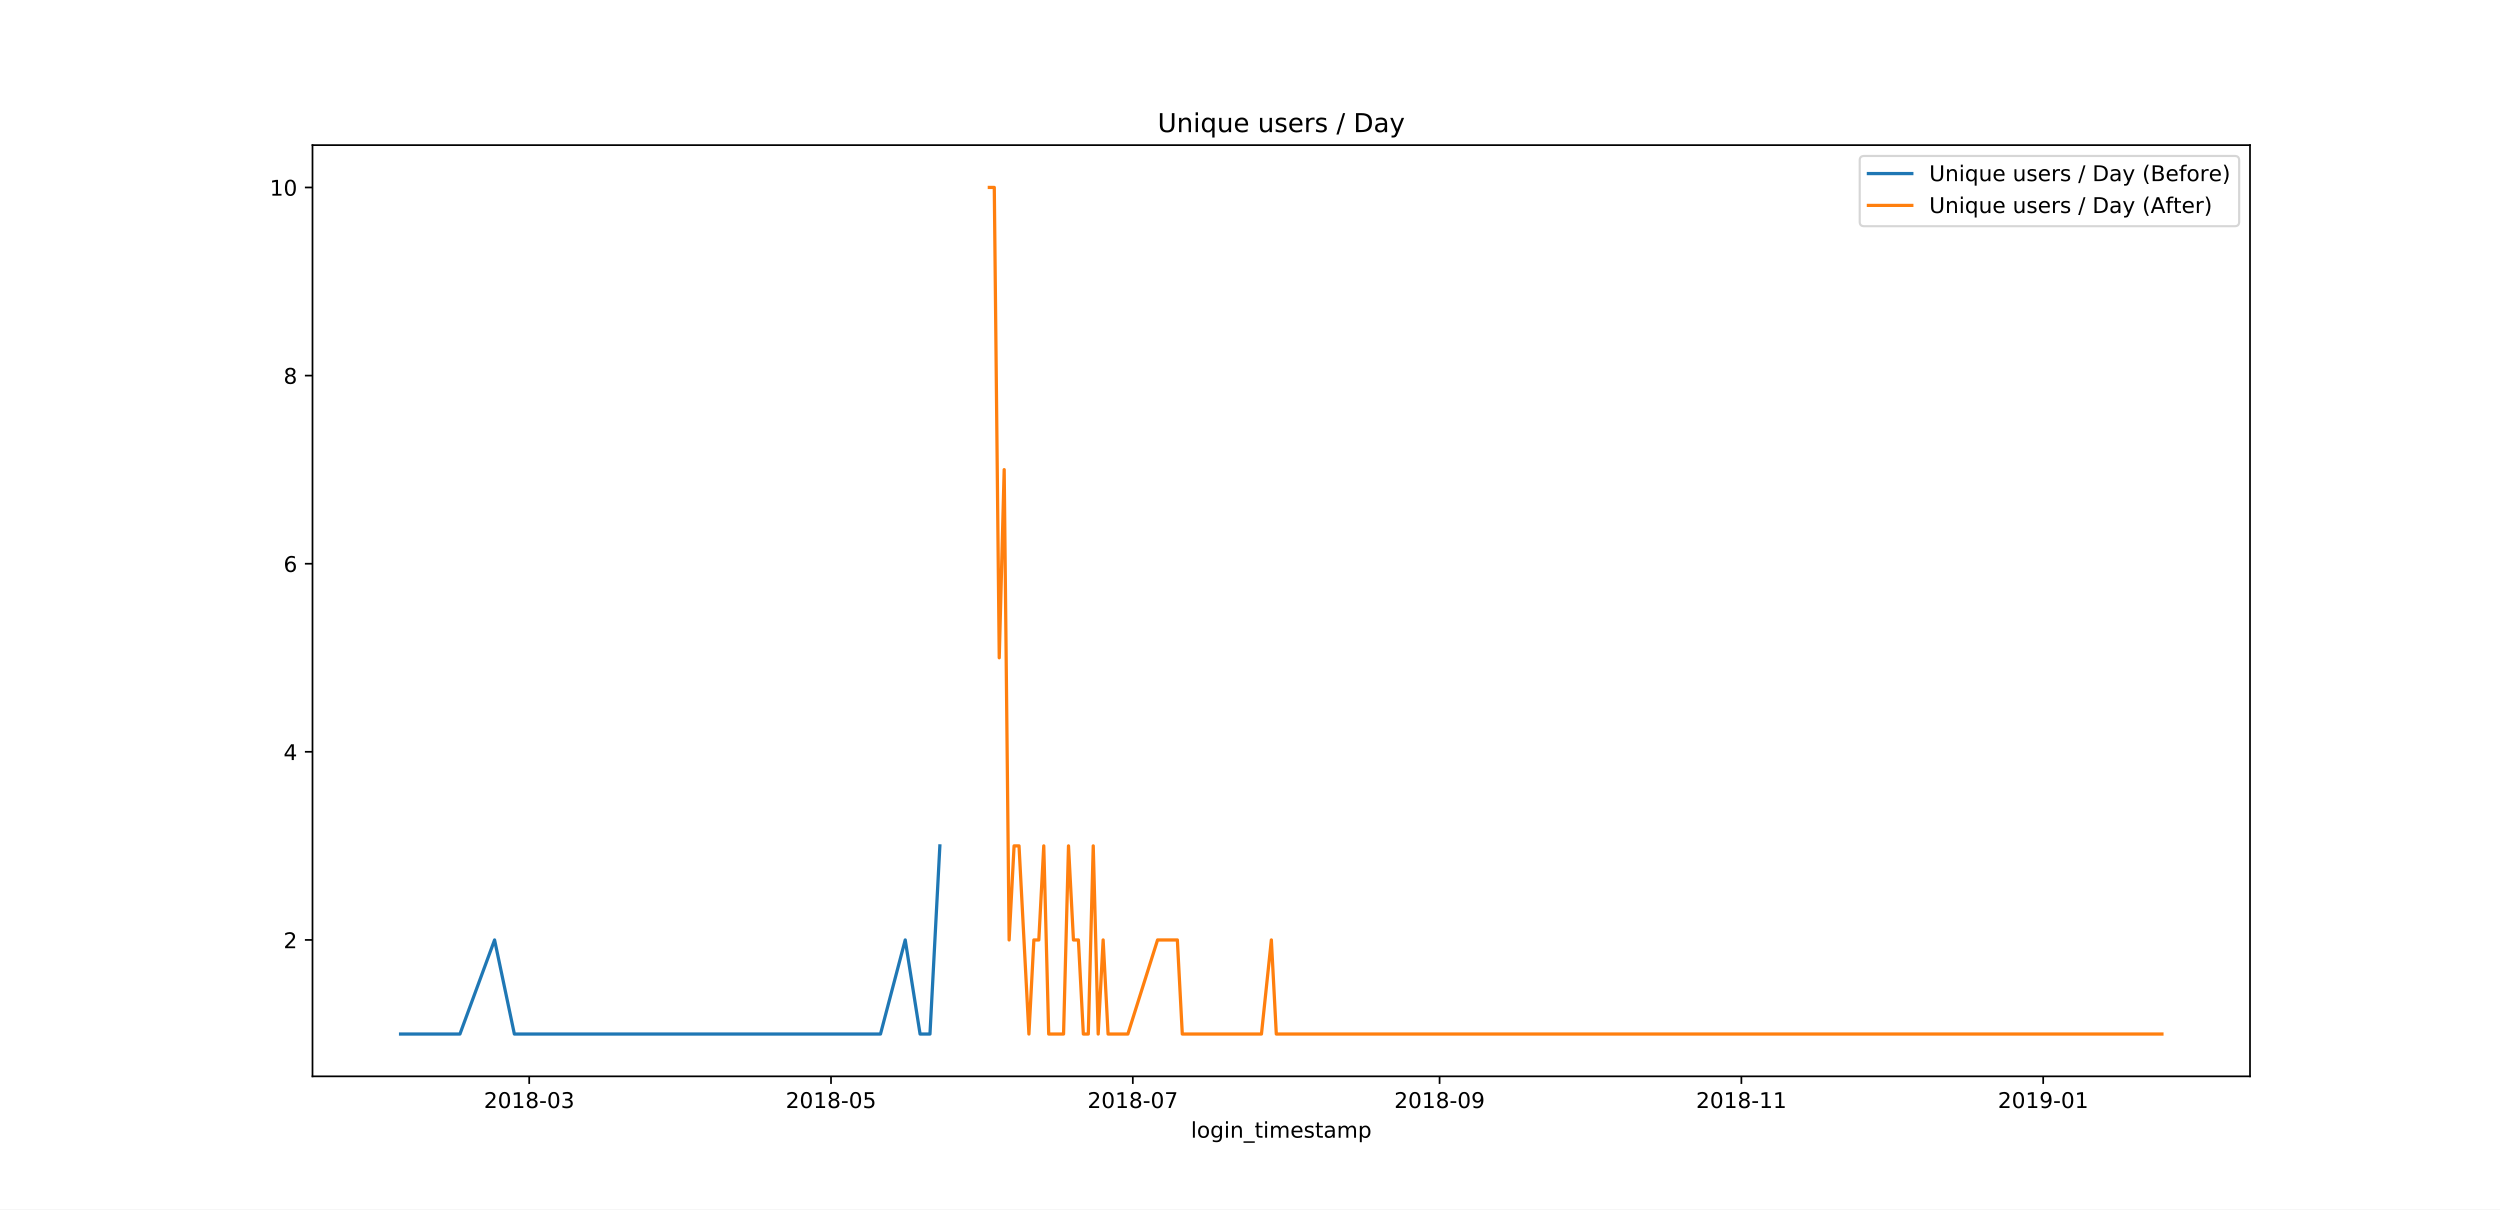
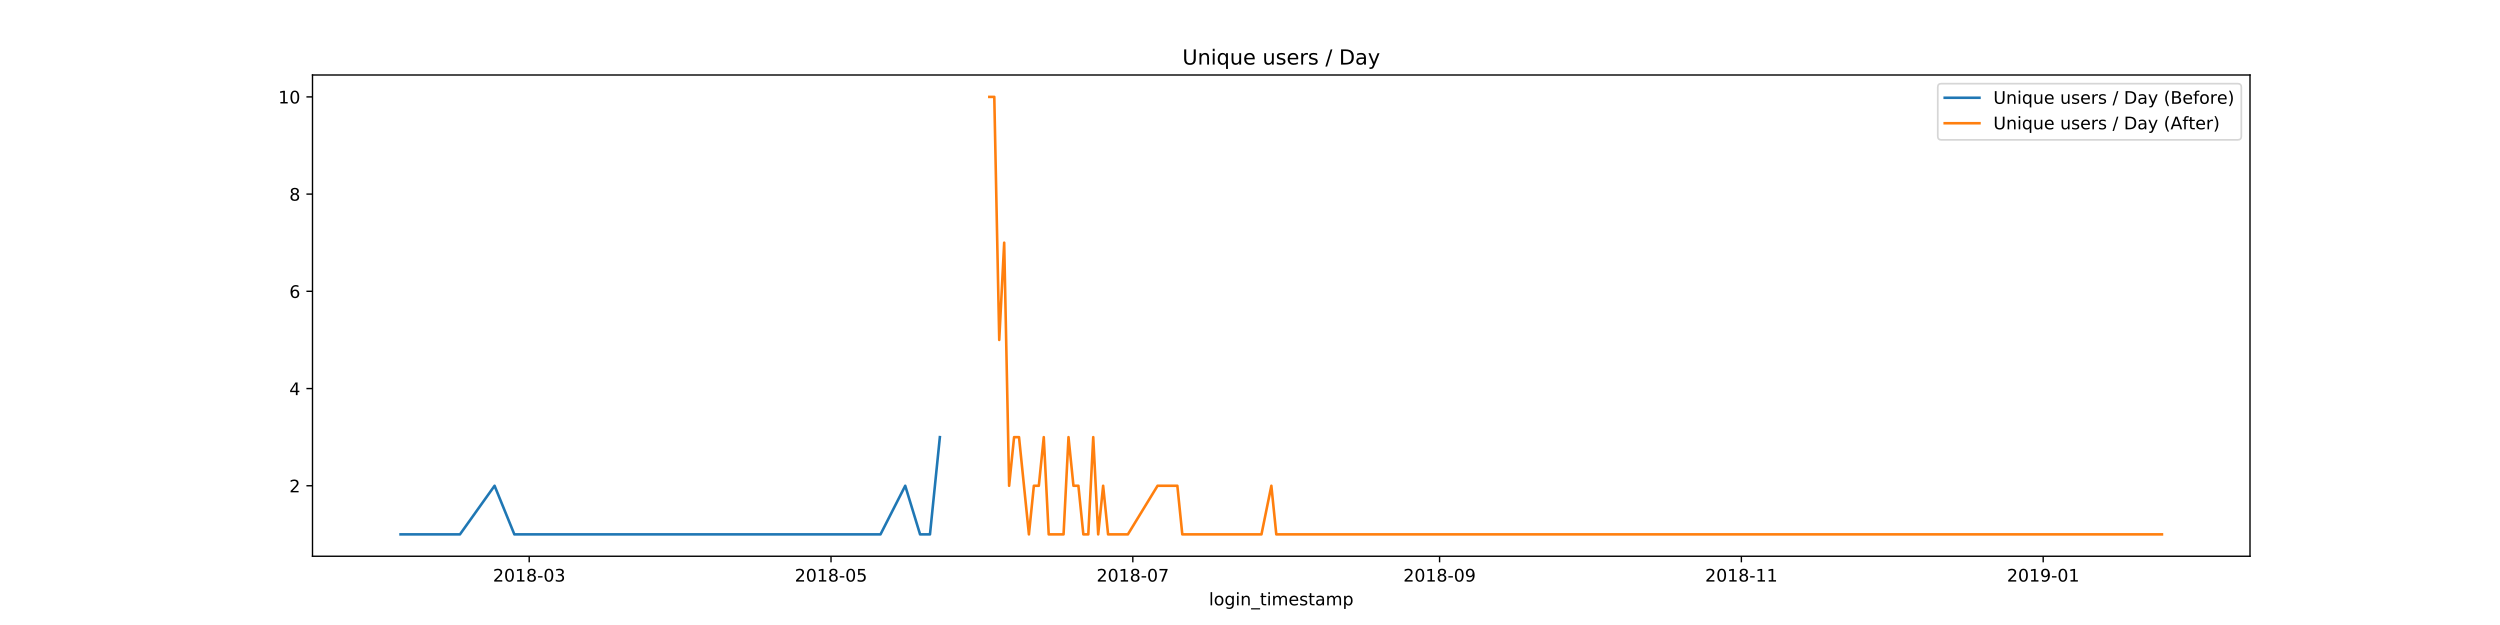
- <svg xmlns="http://www.w3.org/2000/svg" xmlns:xlink="http://www.w3.org/1999/xlink" height="557.28pt" version="1.1" viewBox="0 0 1152 557.28" width="1152pt">
+ <svg xmlns="http://www.w3.org/2000/svg" xmlns:xlink="http://www.w3.org/1999/xlink" height="360pt" version="1.1" viewBox="0 0 1440 360" width="1440pt">
  <defs>
    <style type="text/css">
*{stroke-linecap:butt;stroke-linejoin:round;white-space:pre;}
  </style>
  </defs>
  <g id="figure_1">
    <g id="patch_1">
-       <path d="M 0 557.28  L 1152 557.28  L 1152 0  L 0 0  z " style="fill:#ffffff;" />
+       <path d="M 0 360  L 1440 360  L 1440 0  L 0 0  z " style="fill:#ffffff;" />
    </g>
    <g id="axes_1">
      <g id="patch_2">
-         <path d="M 144 495.979  L 1036.8 495.979  L 1036.8 66.874  L 144 66.874  z " style="fill:#ffffff;" />
+         <path d="M 180 320.4  L 1296 320.4  L 1296 43.2  L 180 43.2  z " style="fill:#ffffff;" />
      </g>
      <g id="matplotlib.axis_1">
        <g id="xtick_1">
          <g id="line2d_1">
            <defs>
-               <path d="M 0 0  L 0 3.5  " id="m19e0712c9b" style="stroke:#000000;stroke-width:0.8;" />
-             </defs>
-             <g>
-               <use style="stroke:#000000;stroke-width:0.8;" x="243.859" xlink:href="#m19e0712c9b" y="495.979" />
+               <path d="M 0 0  L 0 3.5  " id="mcb84974a6f" style="stroke:#000000;stroke-width:0.8;" />
+             </defs>
+             <g>
+               <use style="stroke:#000000;stroke-width:0.8;" x="304.823" xlink:href="#mcb84974a6f" y="320.4" />
            </g>
          </g>
          <g id="text_1">
            <defs>
              <path d="M 19.188 8.297  L 53.609 8.297  L 53.609 0  L 7.328 0  L 7.328 8.297  Q 12.938 14.109 22.625 23.891  Q 32.328 33.688 34.812 36.531  Q 39.547 41.844 41.422 45.531  Q 43.312 49.219 43.312 52.781  Q 43.312 58.594 39.234 62.25  Q 35.156 65.922 28.609 65.922  Q 23.969 65.922 18.812 64.312  Q 13.672 62.703 7.812 59.422  L 7.812 69.391  Q 13.766 71.781 18.938 73  Q 24.125 74.219 28.422 74.219  Q 39.75 74.219 46.484 68.547  Q 53.219 62.891 53.219 53.422  Q 53.219 48.922 51.531 44.891  Q 49.859 40.875 45.406 35.406  Q 44.188 33.984 37.641 27.219  Q 31.109 20.453 19.188 8.297  z " id="DejaVuSans-50" />
              <path d="M 31.781 66.406  Q 24.172 66.406 20.328 58.906  Q 16.5 51.422 16.5 36.375  Q 16.5 21.391 20.328 13.891  Q 24.172 6.391 31.781 6.391  Q 39.453 6.391 43.281 13.891  Q 47.125 21.391 47.125 36.375  Q 47.125 51.422 43.281 58.906  Q 39.453 66.406 31.781 66.406  z M 31.781 74.219  Q 44.047 74.219 50.516 64.516  Q 56.984 54.828 56.984 36.375  Q 56.984 17.969 50.516 8.266  Q 44.047 -1.422 31.781 -1.422  Q 19.531 -1.422 13.062 8.266  Q 6.594 17.969 6.594 36.375  Q 6.594 54.828 13.062 64.516  Q 19.531 74.219 31.781 74.219  z " id="DejaVuSans-48" />
              <path d="M 12.406 8.297  L 28.516 8.297  L 28.516 63.922  L 10.984 60.406  L 10.984 69.391  L 28.422 72.906  L 38.281 72.906  L 38.281 8.297  L 54.391 8.297  L 54.391 0  L 12.406 0  z " id="DejaVuSans-49" />
              <path d="M 31.781 34.625  Q 24.75 34.625 20.719 30.859  Q 16.703 27.094 16.703 20.516  Q 16.703 13.922 20.719 10.156  Q 24.75 6.391 31.781 6.391  Q 38.812 6.391 42.859 10.172  Q 46.922 13.969 46.922 20.516  Q 46.922 27.094 42.891 30.859  Q 38.875 34.625 31.781 34.625  z M 21.922 38.812  Q 15.578 40.375 12.031 44.719  Q 8.5 49.078 8.5 55.328  Q 8.5 64.062 14.719 69.141  Q 20.953 74.219 31.781 74.219  Q 42.672 74.219 48.875 69.141  Q 55.078 64.062 55.078 55.328  Q 55.078 49.078 51.531 44.719  Q 48 40.375 41.703 38.812  Q 48.828 37.156 52.797 32.312  Q 56.781 27.484 56.781 20.516  Q 56.781 9.906 50.312 4.234  Q 43.844 -1.422 31.781 -1.422  Q 19.734 -1.422 13.25 4.234  Q 6.781 9.906 6.781 20.516  Q 6.781 27.484 10.781 32.312  Q 14.797 37.156 21.922 38.812  z M 18.312 54.391  Q 18.312 48.734 21.844 45.562  Q 25.391 42.391 31.781 42.391  Q 38.141 42.391 41.719 45.562  Q 45.312 48.734 45.312 54.391  Q 45.312 60.062 41.719 63.234  Q 38.141 66.406 31.781 66.406  Q 25.391 66.406 21.844 63.234  Q 18.312 60.062 18.312 54.391  z " id="DejaVuSans-56" />
              <path d="M 4.891 31.391  L 31.203 31.391  L 31.203 23.391  L 4.891 23.391  z " id="DejaVuSans-45" />
              <path d="M 40.578 39.312  Q 47.656 37.797 51.625 33  Q 55.609 28.219 55.609 21.188  Q 55.609 10.406 48.188 4.484  Q 40.766 -1.422 27.094 -1.422  Q 22.516 -1.422 17.656 -0.516  Q 12.797 0.391 7.625 2.203  L 7.625 11.719  Q 11.719 9.328 16.594 8.109  Q 21.484 6.891 26.812 6.891  Q 36.078 6.891 40.938 10.547  Q 45.797 14.203 45.797 21.188  Q 45.797 27.641 41.281 31.266  Q 36.766 34.906 28.719 34.906  L 20.219 34.906  L 20.219 43.016  L 29.109 43.016  Q 36.375 43.016 40.234 45.922  Q 44.094 48.828 44.094 54.297  Q 44.094 59.906 40.109 62.906  Q 36.141 65.922 28.719 65.922  Q 24.656 65.922 20.016 65.031  Q 15.375 64.156 9.812 62.312  L 9.812 71.094  Q 15.438 72.656 20.344 73.438  Q 25.25 74.219 29.594 74.219  Q 40.828 74.219 47.359 69.109  Q 53.906 64.016 53.906 55.328  Q 53.906 49.266 50.438 45.094  Q 46.969 40.922 40.578 39.312  z " id="DejaVuSans-51" />
            </defs>
-             <g transform="translate(222.9672 510.5776)scale(0.1 -0.1)">
+             <g transform="translate(283.9319 334.9984)scale(0.1 -0.1)">
              <use xlink:href="#DejaVuSans-50" />
              <use x="63.623" xlink:href="#DejaVuSans-48" />
              <use x="127.246" xlink:href="#DejaVuSans-49" />
              <use x="190.869" xlink:href="#DejaVuSans-56" />
              <use x="254.492" xlink:href="#DejaVuSans-45" />
              <use x="290.576" xlink:href="#DejaVuSans-48" />
              <use x="354.199" xlink:href="#DejaVuSans-51" />
            </g>
          </g>
        </g>
        <g id="xtick_2">
          <g id="line2d_2">
            <g>
-               <use style="stroke:#000000;stroke-width:0.8;" x="382.931" xlink:href="#m19e0712c9b" y="495.979" />
+               <use style="stroke:#000000;stroke-width:0.8;" x="478.664" xlink:href="#mcb84974a6f" y="320.4" />
            </g>
          </g>
          <g id="text_2">
            <defs>
              <path d="M 10.797 72.906  L 49.516 72.906  L 49.516 64.594  L 19.828 64.594  L 19.828 46.734  Q 21.969 47.469 24.109 47.828  Q 26.266 48.188 28.422 48.188  Q 40.625 48.188 47.75 41.5  Q 54.891 34.812 54.891 23.391  Q 54.891 11.625 47.562 5.094  Q 40.234 -1.422 26.906 -1.422  Q 22.312 -1.422 17.547 -0.641  Q 12.797 0.141 7.719 1.703  L 7.719 11.625  Q 12.109 9.234 16.797 8.062  Q 21.484 6.891 26.703 6.891  Q 35.156 6.891 40.078 11.328  Q 45.016 15.766 45.016 23.391  Q 45.016 31 40.078 35.438  Q 35.156 39.891 26.703 39.891  Q 22.75 39.891 18.812 39.016  Q 14.891 38.141 10.797 36.281  z " id="DejaVuSans-53" />
            </defs>
-             <g transform="translate(362.0397 510.5776)scale(0.1 -0.1)">
+             <g transform="translate(457.7725 334.9984)scale(0.1 -0.1)">
              <use xlink:href="#DejaVuSans-50" />
              <use x="63.623" xlink:href="#DejaVuSans-48" />
              <use x="127.246" xlink:href="#DejaVuSans-49" />
              <use x="190.869" xlink:href="#DejaVuSans-56" />
              <use x="254.492" xlink:href="#DejaVuSans-45" />
              <use x="290.576" xlink:href="#DejaVuSans-48" />
              <use x="354.199" xlink:href="#DejaVuSans-53" />
            </g>
          </g>
        </g>
        <g id="xtick_3">
          <g id="line2d_3">
            <g>
-               <use style="stroke:#000000;stroke-width:0.8;" x="522.004" xlink:href="#m19e0712c9b" y="495.979" />
+               <use style="stroke:#000000;stroke-width:0.8;" x="652.505" xlink:href="#mcb84974a6f" y="320.4" />
            </g>
          </g>
          <g id="text_3">
            <defs>
              <path d="M 8.203 72.906  L 55.078 72.906  L 55.078 68.703  L 28.609 0  L 18.312 0  L 43.219 64.594  L 8.203 64.594  z " id="DejaVuSans-55" />
            </defs>
-             <g transform="translate(501.1123 510.5776)scale(0.1 -0.1)">
+             <g transform="translate(631.6132 334.9984)scale(0.1 -0.1)">
              <use xlink:href="#DejaVuSans-50" />
              <use x="63.623" xlink:href="#DejaVuSans-48" />
              <use x="127.246" xlink:href="#DejaVuSans-49" />
              <use x="190.869" xlink:href="#DejaVuSans-56" />
              <use x="254.492" xlink:href="#DejaVuSans-45" />
              <use x="290.576" xlink:href="#DejaVuSans-48" />
              <use x="354.199" xlink:href="#DejaVuSans-55" />
            </g>
          </g>
        </g>
        <g id="xtick_4">
          <g id="line2d_4">
            <g>
-               <use style="stroke:#000000;stroke-width:0.8;" x="663.356" xlink:href="#m19e0712c9b" y="495.979" />
+               <use style="stroke:#000000;stroke-width:0.8;" x="829.195" xlink:href="#mcb84974a6f" y="320.4" />
            </g>
          </g>
          <g id="text_4">
            <defs>
              <path d="M 10.984 1.516  L 10.984 10.5  Q 14.703 8.734 18.5 7.812  Q 22.312 6.891 25.984 6.891  Q 35.75 6.891 40.891 13.453  Q 46.047 20.016 46.781 33.406  Q 43.953 29.203 39.594 26.953  Q 35.25 24.703 29.984 24.703  Q 19.047 24.703 12.672 31.312  Q 6.297 37.938 6.297 49.422  Q 6.297 60.641 12.938 67.422  Q 19.578 74.219 30.609 74.219  Q 43.266 74.219 49.922 64.516  Q 56.594 54.828 56.594 36.375  Q 56.594 19.141 48.406 8.859  Q 40.234 -1.422 26.422 -1.422  Q 22.703 -1.422 18.891 -0.688  Q 15.094 0.047 10.984 1.516  z M 30.609 32.422  Q 37.25 32.422 41.125 36.953  Q 45.016 41.5 45.016 49.422  Q 45.016 57.281 41.125 61.844  Q 37.25 66.406 30.609 66.406  Q 23.969 66.406 20.094 61.844  Q 16.219 57.281 16.219 49.422  Q 16.219 41.5 20.094 36.953  Q 23.969 32.422 30.609 32.422  z " id="DejaVuSans-57" />
            </defs>
-             <g transform="translate(642.4647 510.5776)scale(0.1 -0.1)">
+             <g transform="translate(808.3037 334.9984)scale(0.1 -0.1)">
              <use xlink:href="#DejaVuSans-50" />
              <use x="63.623" xlink:href="#DejaVuSans-48" />
              <use x="127.246" xlink:href="#DejaVuSans-49" />
              <use x="190.869" xlink:href="#DejaVuSans-56" />
              <use x="254.492" xlink:href="#DejaVuSans-45" />
              <use x="290.576" xlink:href="#DejaVuSans-48" />
              <use x="354.199" xlink:href="#DejaVuSans-57" />
            </g>
          </g>
        </g>
        <g id="xtick_5">
          <g id="line2d_5">
            <g>
-               <use style="stroke:#000000;stroke-width:0.8;" x="802.429" xlink:href="#m19e0712c9b" y="495.979" />
+               <use style="stroke:#000000;stroke-width:0.8;" x="1003.036" xlink:href="#mcb84974a6f" y="320.4" />
            </g>
          </g>
          <g id="text_5">
-             <g transform="translate(781.5372 510.5776)scale(0.1 -0.1)">
+             <g transform="translate(982.1443 334.9984)scale(0.1 -0.1)">
              <use xlink:href="#DejaVuSans-50" />
              <use x="63.623" xlink:href="#DejaVuSans-48" />
              <use x="127.246" xlink:href="#DejaVuSans-49" />
              <use x="190.869" xlink:href="#DejaVuSans-56" />
              <use x="254.492" xlink:href="#DejaVuSans-45" />
              <use x="290.576" xlink:href="#DejaVuSans-49" />
              <use x="354.199" xlink:href="#DejaVuSans-49" />
            </g>
          </g>
        </g>
        <g id="xtick_6">
          <g id="line2d_6">
            <g>
-               <use style="stroke:#000000;stroke-width:0.8;" x="941.501" xlink:href="#m19e0712c9b" y="495.979" />
+               <use style="stroke:#000000;stroke-width:0.8;" x="1176.876" xlink:href="#mcb84974a6f" y="320.4" />
            </g>
          </g>
          <g id="text_6">
-             <g transform="translate(920.6097 510.5776)scale(0.1 -0.1)">
+             <g transform="translate(1155.985 334.9984)scale(0.1 -0.1)">
              <use xlink:href="#DejaVuSans-50" />
              <use x="63.623" xlink:href="#DejaVuSans-48" />
              <use x="127.246" xlink:href="#DejaVuSans-49" />
              <use x="190.869" xlink:href="#DejaVuSans-57" />
              <use x="254.492" xlink:href="#DejaVuSans-45" />
              <use x="290.576" xlink:href="#DejaVuSans-48" />
              <use x="354.199" xlink:href="#DejaVuSans-49" />
            </g>
          </g>
        </g>
        <g id="text_7">
          <defs>
            <path d="M 9.422 75.984  L 18.406 75.984  L 18.406 0  L 9.422 0  z " id="DejaVuSans-108" />
            <path d="M 30.609 48.391  Q 23.391 48.391 19.188 42.75  Q 14.984 37.109 14.984 27.297  Q 14.984 17.484 19.156 11.844  Q 23.344 6.203 30.609 6.203  Q 37.797 6.203 41.984 11.859  Q 46.188 17.531 46.188 27.297  Q 46.188 37.016 41.984 42.703  Q 37.797 48.391 30.609 48.391  z M 30.609 56  Q 42.328 56 49.016 48.375  Q 55.719 40.766 55.719 27.297  Q 55.719 13.875 49.016 6.219  Q 42.328 -1.422 30.609 -1.422  Q 18.844 -1.422 12.172 6.219  Q 5.516 13.875 5.516 27.297  Q 5.516 40.766 12.172 48.375  Q 18.844 56 30.609 56  z " id="DejaVuSans-111" />
            <path d="M 45.406 27.984  Q 45.406 37.75 41.375 43.109  Q 37.359 48.484 30.078 48.484  Q 22.859 48.484 18.828 43.109  Q 14.797 37.75 14.797 27.984  Q 14.797 18.266 18.828 12.891  Q 22.859 7.516 30.078 7.516  Q 37.359 7.516 41.375 12.891  Q 45.406 18.266 45.406 27.984  z M 54.391 6.781  Q 54.391 -7.172 48.188 -13.984  Q 42 -20.797 29.203 -20.797  Q 24.469 -20.797 20.266 -20.094  Q 16.062 -19.391 12.109 -17.922  L 12.109 -9.188  Q 16.062 -11.328 19.922 -12.344  Q 23.781 -13.375 27.781 -13.375  Q 36.625 -13.375 41.016 -8.766  Q 45.406 -4.156 45.406 5.172  L 45.406 9.625  Q 42.625 4.781 38.281 2.391  Q 33.938 0 27.875 0  Q 17.828 0 11.672 7.656  Q 5.516 15.328 5.516 27.984  Q 5.516 40.672 11.672 48.328  Q 17.828 56 27.875 56  Q 33.938 56 38.281 53.609  Q 42.625 51.219 45.406 46.391  L 45.406 54.688  L 54.391 54.688  z " id="DejaVuSans-103" />
            <path d="M 9.422 54.688  L 18.406 54.688  L 18.406 0  L 9.422 0  z M 9.422 75.984  L 18.406 75.984  L 18.406 64.594  L 9.422 64.594  z " id="DejaVuSans-105" />
            <path d="M 54.891 33.016  L 54.891 0  L 45.906 0  L 45.906 32.719  Q 45.906 40.484 42.875 44.328  Q 39.844 48.188 33.797 48.188  Q 26.516 48.188 22.312 43.547  Q 18.109 38.922 18.109 30.906  L 18.109 0  L 9.078 0  L 9.078 54.688  L 18.109 54.688  L 18.109 46.188  Q 21.344 51.125 25.703 53.562  Q 30.078 56 35.797 56  Q 45.219 56 50.047 50.172  Q 54.891 44.344 54.891 33.016  z " id="DejaVuSans-110" />
            <path d="M 50.984 -16.609  L 50.984 -23.578  L -0.984 -23.578  L -0.984 -16.609  z " id="DejaVuSans-95" />
            <path d="M 18.312 70.219  L 18.312 54.688  L 36.812 54.688  L 36.812 47.703  L 18.312 47.703  L 18.312 18.016  Q 18.312 11.328 20.141 9.422  Q 21.969 7.516 27.594 7.516  L 36.812 7.516  L 36.812 0  L 27.594 0  Q 17.188 0 13.234 3.875  Q 9.281 7.766 9.281 18.016  L 9.281 47.703  L 2.688 47.703  L 2.688 54.688  L 9.281 54.688  L 9.281 70.219  z " id="DejaVuSans-116" />
            <path d="M 52 44.188  Q 55.375 50.25 60.062 53.125  Q 64.75 56 71.094 56  Q 79.641 56 84.281 50.016  Q 88.922 44.047 88.922 33.016  L 88.922 0  L 79.891 0  L 79.891 32.719  Q 79.891 40.578 77.094 44.375  Q 74.312 48.188 68.609 48.188  Q 61.625 48.188 57.562 43.547  Q 53.516 38.922 53.516 30.906  L 53.516 0  L 44.484 0  L 44.484 32.719  Q 44.484 40.625 41.703 44.406  Q 38.922 48.188 33.109 48.188  Q 26.219 48.188 22.156 43.531  Q 18.109 38.875 18.109 30.906  L 18.109 0  L 9.078 0  L 9.078 54.688  L 18.109 54.688  L 18.109 46.188  Q 21.188 51.219 25.484 53.609  Q 29.781 56 35.688 56  Q 41.656 56 45.828 52.969  Q 50 49.953 52 44.188  z " id="DejaVuSans-109" />
            <path d="M 56.203 29.594  L 56.203 25.203  L 14.891 25.203  Q 15.484 15.922 20.484 11.062  Q 25.484 6.203 34.422 6.203  Q 39.594 6.203 44.453 7.469  Q 49.312 8.734 54.109 11.281  L 54.109 2.781  Q 49.266 0.734 44.188 -0.344  Q 39.109 -1.422 33.891 -1.422  Q 20.797 -1.422 13.156 6.188  Q 5.516 13.812 5.516 26.812  Q 5.516 40.234 12.766 48.109  Q 20.016 56 32.328 56  Q 43.359 56 49.781 48.891  Q 56.203 41.797 56.203 29.594  z M 47.219 32.234  Q 47.125 39.594 43.094 43.984  Q 39.062 48.391 32.422 48.391  Q 24.906 48.391 20.391 44.141  Q 15.875 39.891 15.188 32.172  z " id="DejaVuSans-101" />
            <path d="M 44.281 53.078  L 44.281 44.578  Q 40.484 46.531 36.375 47.5  Q 32.281 48.484 27.875 48.484  Q 21.188 48.484 17.844 46.438  Q 14.5 44.391 14.5 40.281  Q 14.5 37.156 16.891 35.375  Q 19.281 33.594 26.516 31.984  L 29.594 31.297  Q 39.156 29.25 43.188 25.516  Q 47.219 21.781 47.219 15.094  Q 47.219 7.469 41.188 3.016  Q 35.156 -1.422 24.609 -1.422  Q 20.219 -1.422 15.453 -0.562  Q 10.688 0.297 5.422 2  L 5.422 11.281  Q 10.406 8.688 15.234 7.391  Q 20.062 6.109 24.812 6.109  Q 31.156 6.109 34.562 8.281  Q 37.984 10.453 37.984 14.406  Q 37.984 18.062 35.516 20.016  Q 33.062 21.969 24.703 23.781  L 21.578 24.516  Q 13.234 26.266 9.516 29.906  Q 5.812 33.547 5.812 39.891  Q 5.812 47.609 11.281 51.797  Q 16.75 56 26.812 56  Q 31.781 56 36.172 55.266  Q 40.578 54.547 44.281 53.078  z " id="DejaVuSans-115" />
            <path d="M 34.281 27.484  Q 23.391 27.484 19.188 25  Q 14.984 22.516 14.984 16.5  Q 14.984 11.719 18.141 8.906  Q 21.297 6.109 26.703 6.109  Q 34.188 6.109 38.703 11.406  Q 43.219 16.703 43.219 25.484  L 43.219 27.484  z M 52.203 31.203  L 52.203 0  L 43.219 0  L 43.219 8.297  Q 40.141 3.328 35.547 0.953  Q 30.953 -1.422 24.312 -1.422  Q 15.922 -1.422 10.953 3.297  Q 6 8.016 6 15.922  Q 6 25.141 12.172 29.828  Q 18.359 34.516 30.609 34.516  L 43.219 34.516  L 43.219 35.406  Q 43.219 41.609 39.141 45  Q 35.062 48.391 27.688 48.391  Q 23 48.391 18.547 47.266  Q 14.109 46.141 10.016 43.891  L 10.016 52.203  Q 14.938 54.109 19.578 55.047  Q 24.219 56 28.609 56  Q 40.484 56 46.344 49.844  Q 52.203 43.703 52.203 31.203  z " id="DejaVuSans-97" />
            <path d="M 18.109 8.203  L 18.109 -20.797  L 9.078 -20.797  L 9.078 54.688  L 18.109 54.688  L 18.109 46.391  Q 20.953 51.266 25.266 53.625  Q 29.594 56 35.594 56  Q 45.562 56 51.781 48.094  Q 58.016 40.188 58.016 27.297  Q 58.016 14.406 51.781 6.484  Q 45.562 -1.422 35.594 -1.422  Q 29.594 -1.422 25.266 0.953  Q 20.953 3.328 18.109 8.203  z M 48.688 27.297  Q 48.688 37.203 44.609 42.844  Q 40.531 48.484 33.406 48.484  Q 26.266 48.484 22.188 42.844  Q 18.109 37.203 18.109 27.297  Q 18.109 17.391 22.188 11.75  Q 26.266 6.109 33.406 6.109  Q 40.531 6.109 44.609 11.75  Q 48.688 17.391 48.688 27.297  z " id="DejaVuSans-112" />
          </defs>
-           <g transform="translate(548.75 524.2558)scale(0.1 -0.1)">
+           <g transform="translate(696.35 348.6766)scale(0.1 -0.1)">
            <use xlink:href="#DejaVuSans-108" />
            <use x="27.783" xlink:href="#DejaVuSans-111" />
            <use x="88.965" xlink:href="#DejaVuSans-103" />
            <use x="152.441" xlink:href="#DejaVuSans-105" />
            <use x="180.225" xlink:href="#DejaVuSans-110" />
            <use x="243.604" xlink:href="#DejaVuSans-95" />
            <use x="293.604" xlink:href="#DejaVuSans-116" />
            <use x="332.812" xlink:href="#DejaVuSans-105" />
            <use x="360.596" xlink:href="#DejaVuSans-109" />
            <use x="458.008" xlink:href="#DejaVuSans-101" />
            <use x="519.531" xlink:href="#DejaVuSans-115" />
            <use x="571.631" xlink:href="#DejaVuSans-116" />
            <use x="610.84" xlink:href="#DejaVuSans-97" />
            <use x="672.119" xlink:href="#DejaVuSans-109" />
            <use x="769.531" xlink:href="#DejaVuSans-112" />
          </g>
        </g>
      </g>
      <g id="matplotlib.axis_2">
        <g id="ytick_1">
          <g id="line2d_7">
            <defs>
-               <path d="M 0 0  L -3.5 0  " id="mae940af3dd" style="stroke:#000000;stroke-width:0.8;" />
-             </defs>
-             <g>
-               <use style="stroke:#000000;stroke-width:0.8;" x="144" xlink:href="#mae940af3dd" y="433.13" />
+               <path d="M 0 0  L -3.5 0  " id="me0ecdae5bd" style="stroke:#000000;stroke-width:0.8;" />
+             </defs>
+             <g>
+               <use style="stroke:#000000;stroke-width:0.8;" x="180" xlink:href="#me0ecdae5bd" y="279.8" />
            </g>
          </g>
          <g id="text_8">
-             <g transform="translate(130.6375 436.9296)scale(0.1 -0.1)">
+             <g transform="translate(166.6375 283.5992)scale(0.1 -0.1)">
              <use xlink:href="#DejaVuSans-50" />
            </g>
          </g>
        </g>
        <g id="ytick_2">
          <g id="line2d_8">
            <g>
-               <use style="stroke:#000000;stroke-width:0.8;" x="144" xlink:href="#mae940af3dd" y="346.442" />
+               <use style="stroke:#000000;stroke-width:0.8;" x="180" xlink:href="#me0ecdae5bd" y="223.8" />
            </g>
          </g>
          <g id="text_9">
            <defs>
              <path d="M 37.797 64.312  L 12.891 25.391  L 37.797 25.391  z M 35.203 72.906  L 47.609 72.906  L 47.609 25.391  L 58.016 25.391  L 58.016 17.188  L 47.609 17.188  L 47.609 0  L 37.797 0  L 37.797 17.188  L 4.891 17.188  L 4.891 26.703  z " id="DejaVuSans-52" />
            </defs>
-             <g transform="translate(130.6375 350.2416)scale(0.1 -0.1)">
+             <g transform="translate(166.6375 227.5992)scale(0.1 -0.1)">
              <use xlink:href="#DejaVuSans-52" />
            </g>
          </g>
        </g>
        <g id="ytick_3">
          <g id="line2d_9">
            <g>
-               <use style="stroke:#000000;stroke-width:0.8;" x="144" xlink:href="#mae940af3dd" y="259.754" />
+               <use style="stroke:#000000;stroke-width:0.8;" x="180" xlink:href="#me0ecdae5bd" y="167.8" />
            </g>
          </g>
          <g id="text_10">
            <defs>
              <path d="M 33.016 40.375  Q 26.375 40.375 22.484 35.828  Q 18.609 31.297 18.609 23.391  Q 18.609 15.531 22.484 10.953  Q 26.375 6.391 33.016 6.391  Q 39.656 6.391 43.531 10.953  Q 47.406 15.531 47.406 23.391  Q 47.406 31.297 43.531 35.828  Q 39.656 40.375 33.016 40.375  z M 52.594 71.297  L 52.594 62.312  Q 48.875 64.062 45.094 64.984  Q 41.312 65.922 37.594 65.922  Q 27.828 65.922 22.672 59.328  Q 17.531 52.734 16.797 39.406  Q 19.672 43.656 24.016 45.922  Q 28.375 48.188 33.594 48.188  Q 44.578 48.188 50.953 41.516  Q 57.328 34.859 57.328 23.391  Q 57.328 12.156 50.688 5.359  Q 44.047 -1.422 33.016 -1.422  Q 20.359 -1.422 13.672 8.266  Q 6.984 17.969 6.984 36.375  Q 6.984 53.656 15.188 63.938  Q 23.391 74.219 37.203 74.219  Q 40.922 74.219 44.703 73.484  Q 48.484 72.75 52.594 71.297  z " id="DejaVuSans-54" />
            </defs>
-             <g transform="translate(130.6375 263.5536)scale(0.1 -0.1)">
+             <g transform="translate(166.6375 171.5992)scale(0.1 -0.1)">
              <use xlink:href="#DejaVuSans-54" />
            </g>
          </g>
        </g>
        <g id="ytick_4">
          <g id="line2d_10">
            <g>
-               <use style="stroke:#000000;stroke-width:0.8;" x="144" xlink:href="#mae940af3dd" y="173.066" />
+               <use style="stroke:#000000;stroke-width:0.8;" x="180" xlink:href="#me0ecdae5bd" y="111.8" />
            </g>
          </g>
          <g id="text_11">
-             <g transform="translate(130.6375 176.8656)scale(0.1 -0.1)">
+             <g transform="translate(166.6375 115.5992)scale(0.1 -0.1)">
              <use xlink:href="#DejaVuSans-56" />
            </g>
          </g>
        </g>
        <g id="ytick_5">
          <g id="line2d_11">
            <g>
-               <use style="stroke:#000000;stroke-width:0.8;" x="144" xlink:href="#mae940af3dd" y="86.378" />
+               <use style="stroke:#000000;stroke-width:0.8;" x="180" xlink:href="#me0ecdae5bd" y="55.8" />
            </g>
          </g>
          <g id="text_12">
-             <g transform="translate(124.275 90.17762)scale(0.1 -0.1)">
+             <g transform="translate(160.275 59.59922)scale(0.1 -0.1)">
              <use xlink:href="#DejaVuSans-49" />
              <use x="63.623" xlink:href="#DejaVuSans-48" />
            </g>
          </g>
        </g>
      </g>
      <g id="line2d_12">
-         <path clip-path="url(#p1f5b6628d0)" d="M 184.582 476.474  L 189.142 476.474  L 195.981 476.474  L 198.261 476.474  L 202.821 476.474  L 209.66 476.474  L 211.94 476.474  L 227.899 433.13  L 237.019 476.474  L 243.859 476.474  L 250.698 476.474  L 252.978 476.474  L 273.497 476.474  L 278.057 476.474  L 282.617 476.474  L 284.896 476.474  L 321.374 476.474  L 323.654 476.474  L 339.613 476.474  L 353.293 476.474  L 364.692 476.474  L 366.972 476.474  L 369.252 476.474  L 371.532 476.474  L 378.371 476.474  L 389.771 476.474  L 398.89 476.474  L 405.73 476.474  L 417.129 433.13  L 423.969 476.474  L 428.529 476.474  L 430.809 433.13  L 433.088 389.786  " style="fill:none;stroke:#1f77b4;stroke-linecap:square;stroke-width:1.5;" />
+         <path clip-path="url(#pee60a1b985)" d="M 230.727 307.8  L 236.427 307.8  L 244.977 307.8  L 247.826 307.8  L 253.526 307.8  L 262.076 307.8  L 264.925 307.8  L 284.874 279.8  L 296.274 307.8  L 304.823 307.8  L 313.373 307.8  L 316.223 307.8  L 341.871 307.8  L 347.571 307.8  L 353.271 307.8  L 356.121 307.8  L 401.718 307.8  L 404.568 307.8  L 424.517 307.8  L 441.616 307.8  L 455.865 307.8  L 458.715 307.8  L 461.565 307.8  L 464.415 307.8  L 472.964 307.8  L 487.213 307.8  L 498.613 307.8  L 507.162 307.8  L 521.412 279.8  L 529.961 307.8  L 535.661 307.8  L 538.511 279.8  L 541.361 251.8  " style="fill:none;stroke:#1f77b4;stroke-linecap:square;stroke-width:1.5;" />
      </g>
      <g id="line2d_13">
-         <path clip-path="url(#p1f5b6628d0)" d="M 455.887 86.378  L 458.167 86.378  L 460.447 303.098  L 462.727 216.41  L 465.007 433.13  L 467.287 389.786  L 469.566 389.786  L 471.846 433.13  L 474.126 476.474  L 476.406 433.13  L 478.686 433.13  L 480.966 389.786  L 483.246 476.474  L 485.526 476.474  L 487.806 476.474  L 490.085 476.474  L 492.365 389.786  L 494.645 433.13  L 496.925 433.13  L 499.205 476.474  L 501.485 476.474  L 503.765 389.786  L 506.045 476.474  L 508.324 433.13  L 510.604 476.474  L 517.444 476.474  L 519.724 476.474  L 533.403 433.13  L 542.523 433.13  L 544.802 476.474  L 547.082 476.474  L 549.362 476.474  L 553.922 476.474  L 563.041 476.474  L 569.881 476.474  L 572.161 476.474  L 581.28 476.474  L 585.84 433.13  L 588.12 476.474  L 601.799 476.474  L 613.199 476.474  L 617.759 476.474  L 620.038 476.474  L 638.277 476.474  L 645.117 476.474  L 649.677 476.474  L 734.032 476.474  L 863.985 476.474  L 868.545 476.474  L 877.665 476.474  L 996.218 476.474  " style="fill:none;stroke:#ff7f0e;stroke-linecap:square;stroke-width:1.5;" />
+         <path clip-path="url(#pee60a1b985)" d="M 569.859 55.8  L 572.709 55.8  L 575.559 195.8  L 578.409 139.8  L 581.258 279.8  L 584.108 251.8  L 586.958 251.8  L 589.808 279.8  L 592.658 307.8  L 595.508 279.8  L 598.358 279.8  L 601.207 251.8  L 604.057 307.8  L 606.907 307.8  L 609.757 307.8  L 612.607 307.8  L 615.457 251.8  L 618.306 279.8  L 621.156 279.8  L 624.006 307.8  L 626.856 307.8  L 629.706 251.8  L 632.556 307.8  L 635.406 279.8  L 638.255 307.8  L 646.805 307.8  L 649.655 307.8  L 666.754 279.8  L 678.153 279.8  L 681.003 307.8  L 683.853 307.8  L 686.703 307.8  L 692.402 307.8  L 703.802 307.8  L 712.351 307.8  L 715.201 307.8  L 726.601 307.8  L 732.3 279.8  L 735.15 307.8  L 752.249 307.8  L 766.498 307.8  L 772.198 307.8  L 775.048 307.8  L 797.847 307.8  L 806.396 307.8  L 812.096 307.8  L 917.54 307.8  L 1079.982 307.8  L 1085.681 307.8  L 1097.081 307.8  L 1245.273 307.8  " style="fill:none;stroke:#ff7f0e;stroke-linecap:square;stroke-width:1.5;" />
      </g>
      <g id="patch_3">
-         <path d="M 144 495.979  L 144 66.874  " style="fill:none;stroke:#000000;stroke-linecap:square;stroke-linejoin:miter;stroke-width:0.8;" />
+         <path d="M 180 320.4  L 180 43.2  " style="fill:none;stroke:#000000;stroke-linecap:square;stroke-linejoin:miter;stroke-width:0.8;" />
      </g>
      <g id="patch_4">
-         <path d="M 1036.8 495.979  L 1036.8 66.874  " style="fill:none;stroke:#000000;stroke-linecap:square;stroke-linejoin:miter;stroke-width:0.8;" />
+         <path d="M 1296 320.4  L 1296 43.2  " style="fill:none;stroke:#000000;stroke-linecap:square;stroke-linejoin:miter;stroke-width:0.8;" />
      </g>
      <g id="patch_5">
-         <path d="M 144 495.979  L 1036.8 495.979  " style="fill:none;stroke:#000000;stroke-linecap:square;stroke-linejoin:miter;stroke-width:0.8;" />
+         <path d="M 180 320.4  L 1296 320.4  " style="fill:none;stroke:#000000;stroke-linecap:square;stroke-linejoin:miter;stroke-width:0.8;" />
      </g>
      <g id="patch_6">
-         <path d="M 144 66.874  L 1036.8 66.874  " style="fill:none;stroke:#000000;stroke-linecap:square;stroke-linejoin:miter;stroke-width:0.8;" />
+         <path d="M 180 43.2  L 1296 43.2  " style="fill:none;stroke:#000000;stroke-linecap:square;stroke-linejoin:miter;stroke-width:0.8;" />
      </g>
      <g id="text_13">
        <defs>
          <path d="M 8.688 72.906  L 18.609 72.906  L 18.609 28.609  Q 18.609 16.891 22.844 11.734  Q 27.094 6.594 36.625 6.594  Q 46.094 6.594 50.344 11.734  Q 54.594 16.891 54.594 28.609  L 54.594 72.906  L 64.5 72.906  L 64.5 27.391  Q 64.5 13.141 57.438 5.859  Q 50.391 -1.422 36.625 -1.422  Q 22.797 -1.422 15.734 5.859  Q 8.688 13.141 8.688 27.391  z " id="DejaVuSans-85" />
          <path d="M 14.797 27.297  Q 14.797 17.391 18.875 11.75  Q 22.953 6.109 30.078 6.109  Q 37.203 6.109 41.297 11.75  Q 45.406 17.391 45.406 27.297  Q 45.406 37.203 41.297 42.844  Q 37.203 48.484 30.078 48.484  Q 22.953 48.484 18.875 42.844  Q 14.797 37.203 14.797 27.297  z M 45.406 8.203  Q 42.578 3.328 38.25 0.953  Q 33.938 -1.422 27.875 -1.422  Q 17.969 -1.422 11.734 6.484  Q 5.516 14.406 5.516 27.297  Q 5.516 40.188 11.734 48.094  Q 17.969 56 27.875 56  Q 33.938 56 38.25 53.625  Q 42.578 51.266 45.406 46.391  L 45.406 54.688  L 54.391 54.688  L 54.391 -20.797  L 45.406 -20.797  z " id="DejaVuSans-113" />
          <path d="M 8.5 21.578  L 8.5 54.688  L 17.484 54.688  L 17.484 21.922  Q 17.484 14.156 20.5 10.266  Q 23.531 6.391 29.594 6.391  Q 36.859 6.391 41.078 11.031  Q 45.312 15.672 45.312 23.688  L 45.312 54.688  L 54.297 54.688  L 54.297 0  L 45.312 0  L 45.312 8.406  Q 42.047 3.422 37.719 1  Q 33.406 -1.422 27.688 -1.422  Q 18.266 -1.422 13.375 4.438  Q 8.5 10.297 8.5 21.578  z M 31.109 56  z " id="DejaVuSans-117" />
          <path id="DejaVuSans-32" />
          <path d="M 41.109 46.297  Q 39.594 47.172 37.812 47.578  Q 36.031 48 33.891 48  Q 26.266 48 22.188 43.047  Q 18.109 38.094 18.109 28.812  L 18.109 0  L 9.078 0  L 9.078 54.688  L 18.109 54.688  L 18.109 46.188  Q 20.953 51.172 25.484 53.578  Q 30.031 56 36.531 56  Q 37.453 56 38.578 55.875  Q 39.703 55.766 41.062 55.516  z " id="DejaVuSans-114" />
          <path d="M 25.391 72.906  L 33.688 72.906  L 8.297 -9.281  L 0 -9.281  z " id="DejaVuSans-47" />
          <path d="M 19.672 64.797  L 19.672 8.109  L 31.594 8.109  Q 46.688 8.109 53.688 14.938  Q 60.688 21.781 60.688 36.531  Q 60.688 51.172 53.688 57.984  Q 46.688 64.797 31.594 64.797  z M 9.812 72.906  L 30.078 72.906  Q 51.266 72.906 61.172 64.094  Q 71.094 55.281 71.094 36.531  Q 71.094 17.672 61.125 8.828  Q 51.172 0 30.078 0  L 9.812 0  z " id="DejaVuSans-68" />
          <path d="M 32.172 -5.078  Q 28.375 -14.844 24.75 -17.812  Q 21.141 -20.797 15.094 -20.797  L 7.906 -20.797  L 7.906 -13.281  L 13.188 -13.281  Q 16.891 -13.281 18.938 -11.516  Q 21 -9.766 23.484 -3.219  L 25.094 0.875  L 2.984 54.688  L 12.5 54.688  L 29.594 11.922  L 46.688 54.688  L 56.203 54.688  z " id="DejaVuSans-121" />
        </defs>
-         <g transform="translate(533.4338 60.8736)scale(0.12 -0.12)">
+         <g transform="translate(681.0338 37.2)scale(0.12 -0.12)">
          <use xlink:href="#DejaVuSans-85" />
          <use x="73.193" xlink:href="#DejaVuSans-110" />
          <use x="136.572" xlink:href="#DejaVuSans-105" />
          <use x="164.355" xlink:href="#DejaVuSans-113" />
          <use x="227.832" xlink:href="#DejaVuSans-117" />
          <use x="291.211" xlink:href="#DejaVuSans-101" />
          <use x="352.734" xlink:href="#DejaVuSans-32" />
          <use x="384.521" xlink:href="#DejaVuSans-117" />
          <use x="447.9" xlink:href="#DejaVuSans-115" />
          <use x="500" xlink:href="#DejaVuSans-101" />
          <use x="561.523" xlink:href="#DejaVuSans-114" />
          <use x="602.637" xlink:href="#DejaVuSans-115" />
          <use x="654.736" xlink:href="#DejaVuSans-32" />
          <use x="686.523" xlink:href="#DejaVuSans-47" />
          <use x="720.215" xlink:href="#DejaVuSans-32" />
          <use x="752.002" xlink:href="#DejaVuSans-68" />
          <use x="829.004" xlink:href="#DejaVuSans-97" />
          <use x="890.283" xlink:href="#DejaVuSans-121" />
        </g>
      </g>
      <g id="legend_1">
        <g id="patch_7">
-           <path d="M 858.961 104.23  L 1029.8 104.23  Q 1031.8 104.23 1031.8 102.23  L 1031.8 73.874  Q 1031.8 71.874 1029.8 71.874  L 858.961 71.874  Q 856.961 71.874 856.961 73.874  L 856.961 102.23  Q 856.961 104.23 858.961 104.23  z " style="fill:#ffffff;opacity:0.8;stroke:#cccccc;stroke-linejoin:miter;" />
+           <path d="M 1118.161 80.556  L 1289 80.556  Q 1291 80.556 1291 78.556  L 1291 50.2  Q 1291 48.2 1289 48.2  L 1118.161 48.2  Q 1116.161 48.2 1116.161 50.2  L 1116.161 78.556  Q 1116.161 80.556 1118.161 80.556  z " style="fill:#ffffff;opacity:0.8;stroke:#cccccc;stroke-linejoin:miter;" />
        </g>
        <g id="line2d_14">
-           <path d="M 860.961 79.972  L 880.961 79.972  " style="fill:none;stroke:#1f77b4;stroke-linecap:square;stroke-width:1.5;" />
+           <path d="M 1120.161 56.298  L 1140.161 56.298  " style="fill:none;stroke:#1f77b4;stroke-linecap:square;stroke-width:1.5;" />
        </g>
        <g id="line2d_15" />
        <g id="text_14">
          <defs>
            <path d="M 31 75.875  Q 24.469 64.656 21.281 53.656  Q 18.109 42.672 18.109 31.391  Q 18.109 20.125 21.312 9.062  Q 24.516 -2 31 -13.188  L 23.188 -13.188  Q 15.875 -1.703 12.234 9.375  Q 8.594 20.453 8.594 31.391  Q 8.594 42.281 12.203 53.312  Q 15.828 64.359 23.188 75.875  z " id="DejaVuSans-40" />
            <path d="M 19.672 34.812  L 19.672 8.109  L 35.5 8.109  Q 43.453 8.109 47.281 11.406  Q 51.125 14.703 51.125 21.484  Q 51.125 28.328 47.281 31.562  Q 43.453 34.812 35.5 34.812  z M 19.672 64.797  L 19.672 42.828  L 34.281 42.828  Q 41.5 42.828 45.031 45.531  Q 48.578 48.25 48.578 53.812  Q 48.578 59.328 45.031 62.062  Q 41.5 64.797 34.281 64.797  z M 9.812 72.906  L 35.016 72.906  Q 46.297 72.906 52.391 68.219  Q 58.5 63.531 58.5 54.891  Q 58.5 48.188 55.375 44.234  Q 52.25 40.281 46.188 39.312  Q 53.469 37.75 57.5 32.781  Q 61.531 27.828 61.531 20.406  Q 61.531 10.641 54.891 5.312  Q 48.25 0 35.984 0  L 9.812 0  z " id="DejaVuSans-66" />
            <path d="M 37.109 75.984  L 37.109 68.5  L 28.516 68.5  Q 23.688 68.5 21.797 66.547  Q 19.922 64.594 19.922 59.516  L 19.922 54.688  L 34.719 54.688  L 34.719 47.703  L 19.922 47.703  L 19.922 0  L 10.891 0  L 10.891 47.703  L 2.297 47.703  L 2.297 54.688  L 10.891 54.688  L 10.891 58.5  Q 10.891 67.625 15.141 71.797  Q 19.391 75.984 28.609 75.984  z " id="DejaVuSans-102" />
            <path d="M 8.016 75.875  L 15.828 75.875  Q 23.141 64.359 26.781 53.312  Q 30.422 42.281 30.422 31.391  Q 30.422 20.453 26.781 9.375  Q 23.141 -1.703 15.828 -13.188  L 8.016 -13.188  Q 14.5 -2 17.703 9.062  Q 20.906 20.125 20.906 31.391  Q 20.906 42.672 17.703 53.656  Q 14.5 64.656 8.016 75.875  z " id="DejaVuSans-41" />
          </defs>
-           <g transform="translate(888.9609 83.47204)scale(0.1 -0.1)">
+           <g transform="translate(1148.161 59.79844)scale(0.1 -0.1)">
            <use xlink:href="#DejaVuSans-85" />
            <use x="73.193" xlink:href="#DejaVuSans-110" />
            <use x="136.572" xlink:href="#DejaVuSans-105" />
            <use x="164.355" xlink:href="#DejaVuSans-113" />
            <use x="227.832" xlink:href="#DejaVuSans-117" />
            <use x="291.211" xlink:href="#DejaVuSans-101" />
            <use x="352.734" xlink:href="#DejaVuSans-32" />
            <use x="384.521" xlink:href="#DejaVuSans-117" />
            <use x="447.9" xlink:href="#DejaVuSans-115" />
            <use x="500" xlink:href="#DejaVuSans-101" />
            <use x="561.523" xlink:href="#DejaVuSans-114" />
            <use x="602.637" xlink:href="#DejaVuSans-115" />
            <use x="654.736" xlink:href="#DejaVuSans-32" />
            <use x="686.523" xlink:href="#DejaVuSans-47" />
            <use x="720.215" xlink:href="#DejaVuSans-32" />
            <use x="752.002" xlink:href="#DejaVuSans-68" />
            <use x="829.004" xlink:href="#DejaVuSans-97" />
            <use x="890.283" xlink:href="#DejaVuSans-121" />
            <use x="949.463" xlink:href="#DejaVuSans-32" />
            <use x="981.25" xlink:href="#DejaVuSans-40" />
            <use x="1020.264" xlink:href="#DejaVuSans-66" />
            <use x="1088.867" xlink:href="#DejaVuSans-101" />
            <use x="1150.391" xlink:href="#DejaVuSans-102" />
            <use x="1185.596" xlink:href="#DejaVuSans-111" />
            <use x="1246.777" xlink:href="#DejaVuSans-114" />
            <use x="1287.859" xlink:href="#DejaVuSans-101" />
            <use x="1349.383" xlink:href="#DejaVuSans-41" />
          </g>
        </g>
        <g id="line2d_16">
-           <path d="M 860.961 94.65  L 880.961 94.65  " style="fill:none;stroke:#ff7f0e;stroke-linecap:square;stroke-width:1.5;" />
+           <path d="M 1120.161 70.977  L 1140.161 70.977  " style="fill:none;stroke:#ff7f0e;stroke-linecap:square;stroke-width:1.5;" />
        </g>
        <g id="line2d_17" />
        <g id="text_15">
          <defs>
            <path d="M 34.188 63.188  L 20.797 26.906  L 47.609 26.906  z M 28.609 72.906  L 39.797 72.906  L 67.578 0  L 57.328 0  L 50.688 18.703  L 17.828 18.703  L 11.188 0  L 0.781 0  z " id="DejaVuSans-65" />
          </defs>
-           <g transform="translate(888.9609 98.15016)scale(0.1 -0.1)">
+           <g transform="translate(1148.161 74.47656)scale(0.1 -0.1)">
            <use xlink:href="#DejaVuSans-85" />
            <use x="73.193" xlink:href="#DejaVuSans-110" />
            <use x="136.572" xlink:href="#DejaVuSans-105" />
            <use x="164.355" xlink:href="#DejaVuSans-113" />
            <use x="227.832" xlink:href="#DejaVuSans-117" />
            <use x="291.211" xlink:href="#DejaVuSans-101" />
            <use x="352.734" xlink:href="#DejaVuSans-32" />
            <use x="384.521" xlink:href="#DejaVuSans-117" />
            <use x="447.9" xlink:href="#DejaVuSans-115" />
            <use x="500" xlink:href="#DejaVuSans-101" />
            <use x="561.523" xlink:href="#DejaVuSans-114" />
            <use x="602.637" xlink:href="#DejaVuSans-115" />
            <use x="654.736" xlink:href="#DejaVuSans-32" />
            <use x="686.523" xlink:href="#DejaVuSans-47" />
            <use x="720.215" xlink:href="#DejaVuSans-32" />
            <use x="752.002" xlink:href="#DejaVuSans-68" />
            <use x="829.004" xlink:href="#DejaVuSans-97" />
            <use x="890.283" xlink:href="#DejaVuSans-121" />
            <use x="949.463" xlink:href="#DejaVuSans-32" />
            <use x="981.25" xlink:href="#DejaVuSans-40" />
            <use x="1020.264" xlink:href="#DejaVuSans-65" />
            <use x="1088.625" xlink:href="#DejaVuSans-102" />
            <use x="1123.814" xlink:href="#DejaVuSans-116" />
            <use x="1163.023" xlink:href="#DejaVuSans-101" />
            <use x="1224.547" xlink:href="#DejaVuSans-114" />
            <use x="1265.66" xlink:href="#DejaVuSans-41" />
          </g>
        </g>
      </g>
    </g>
  </g>
  <defs>
-     <clipPath id="p1f5b6628d0">
-       <rect height="429.106" width="892.8" x="144" y="66.874" />
+     <clipPath id="pee60a1b985">
+       <rect height="277.2" width="1116" x="180" y="43.2" />
    </clipPath>
  </defs>
</svg>
